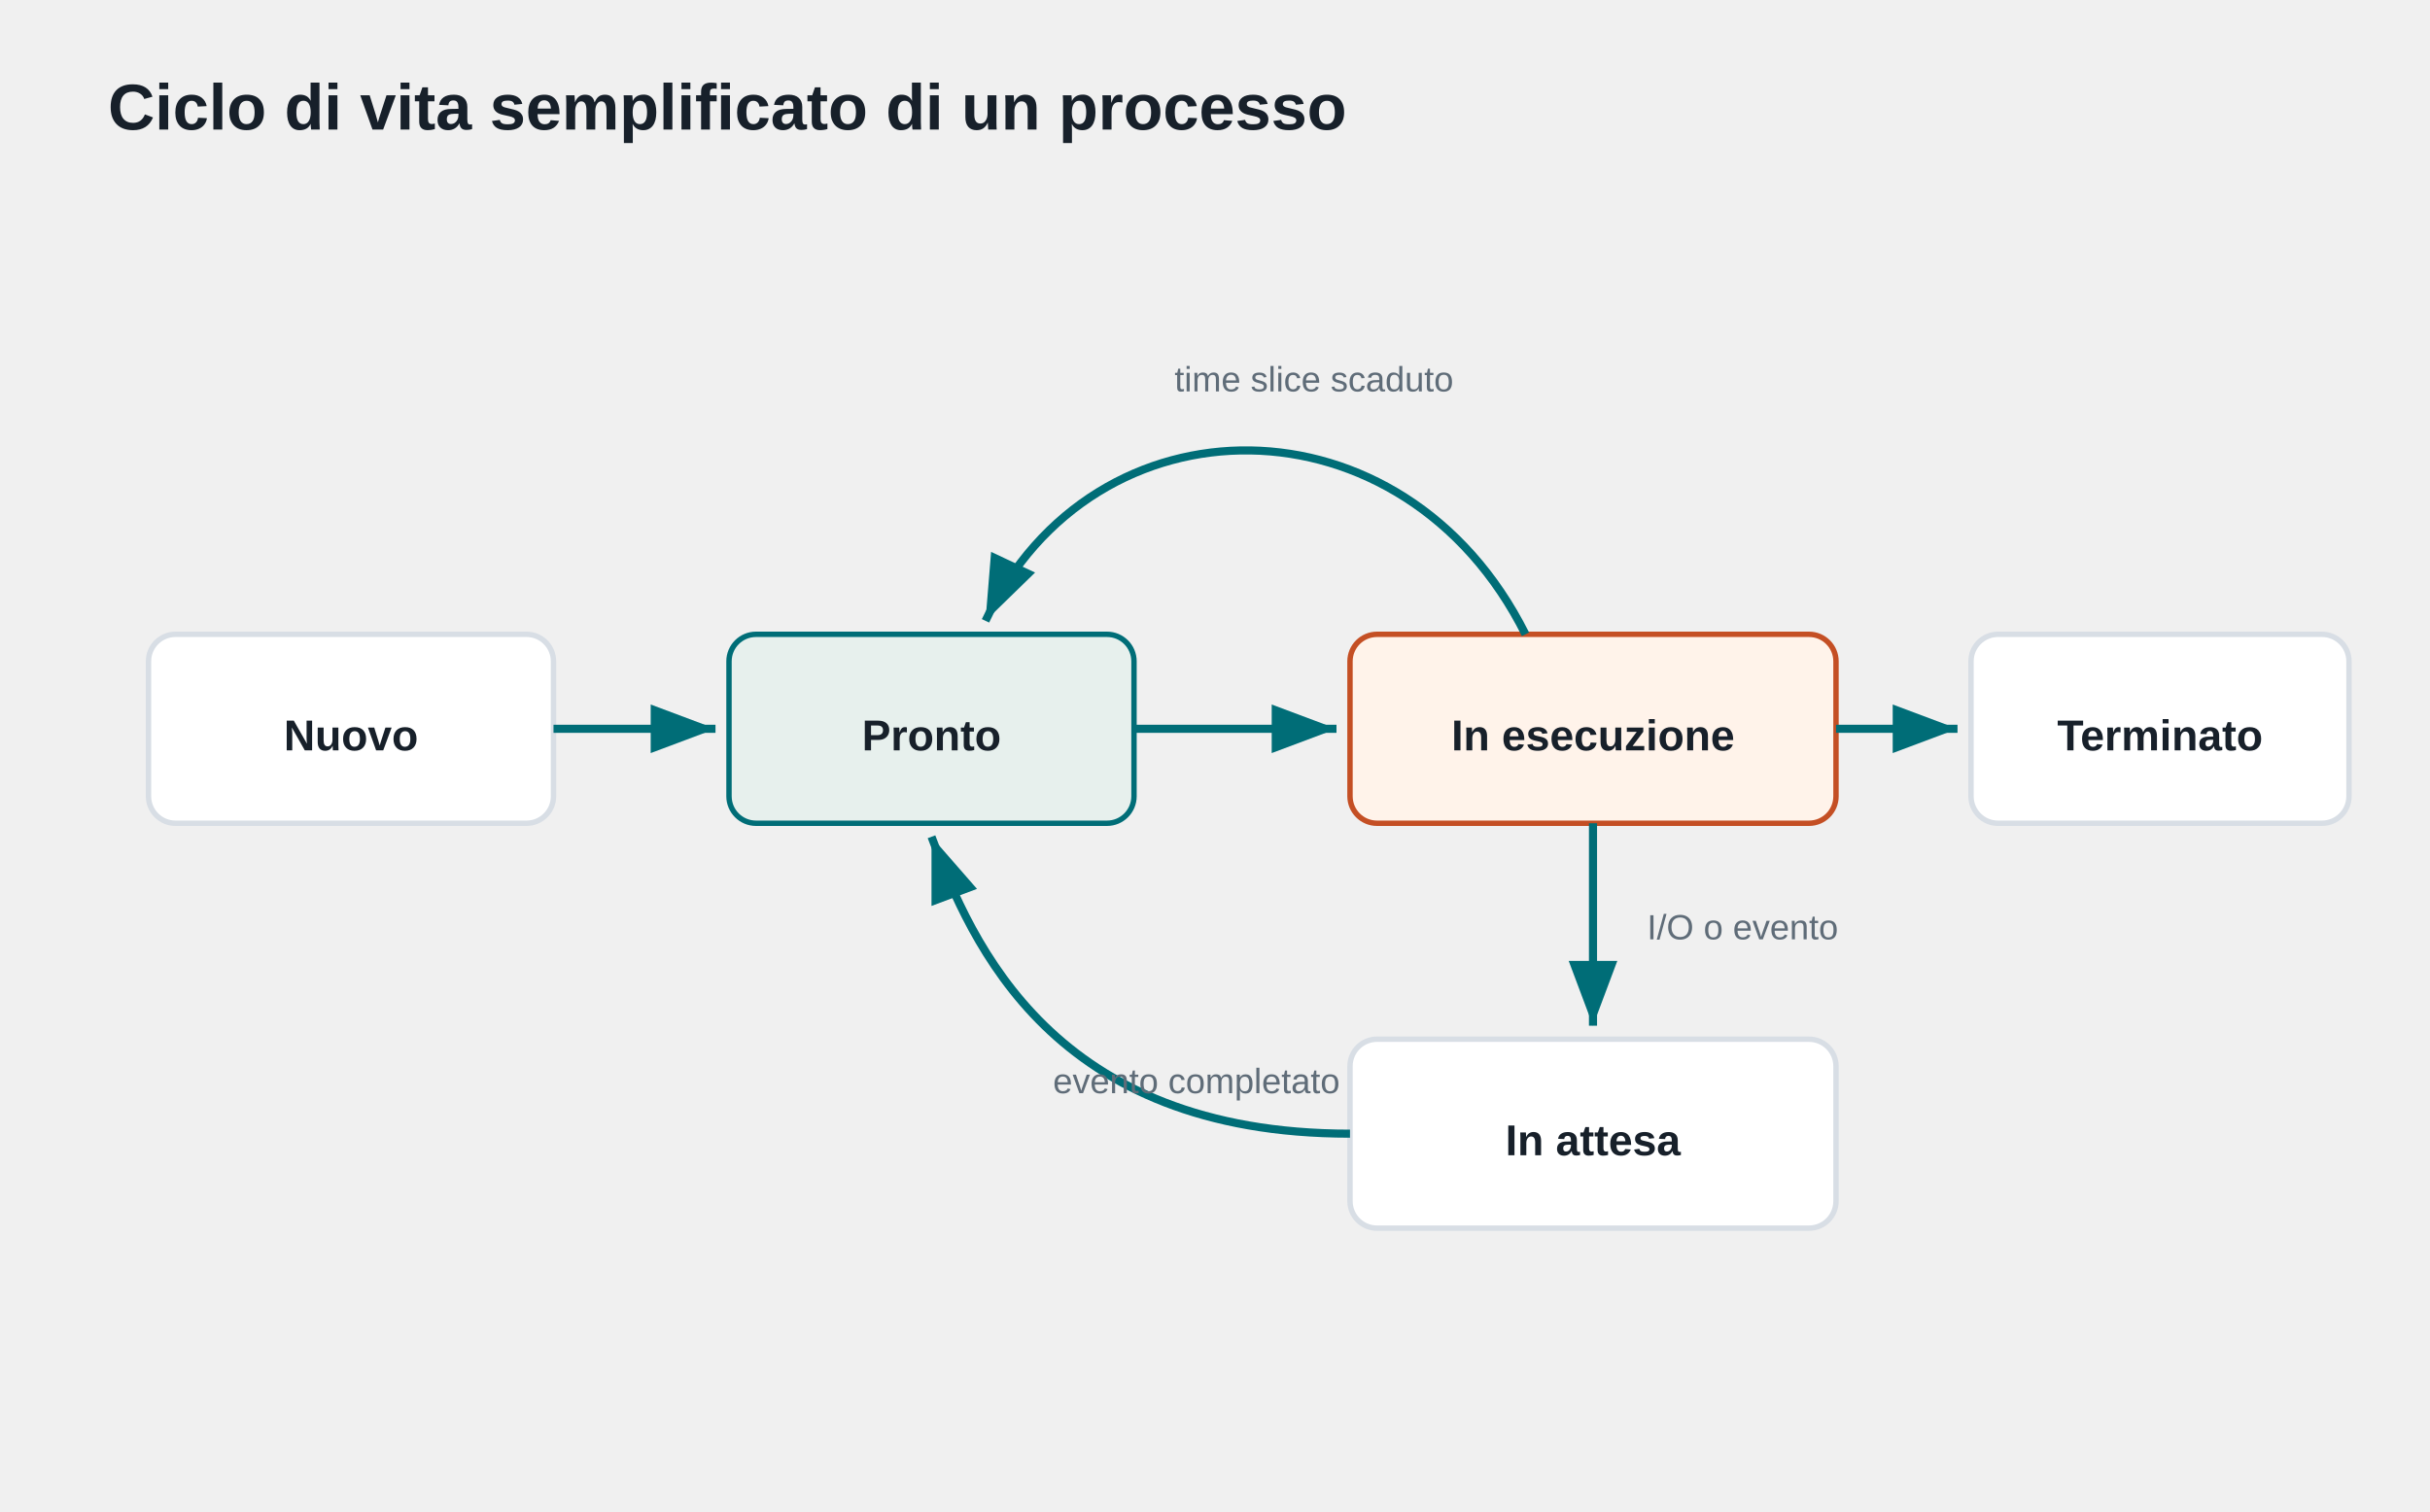
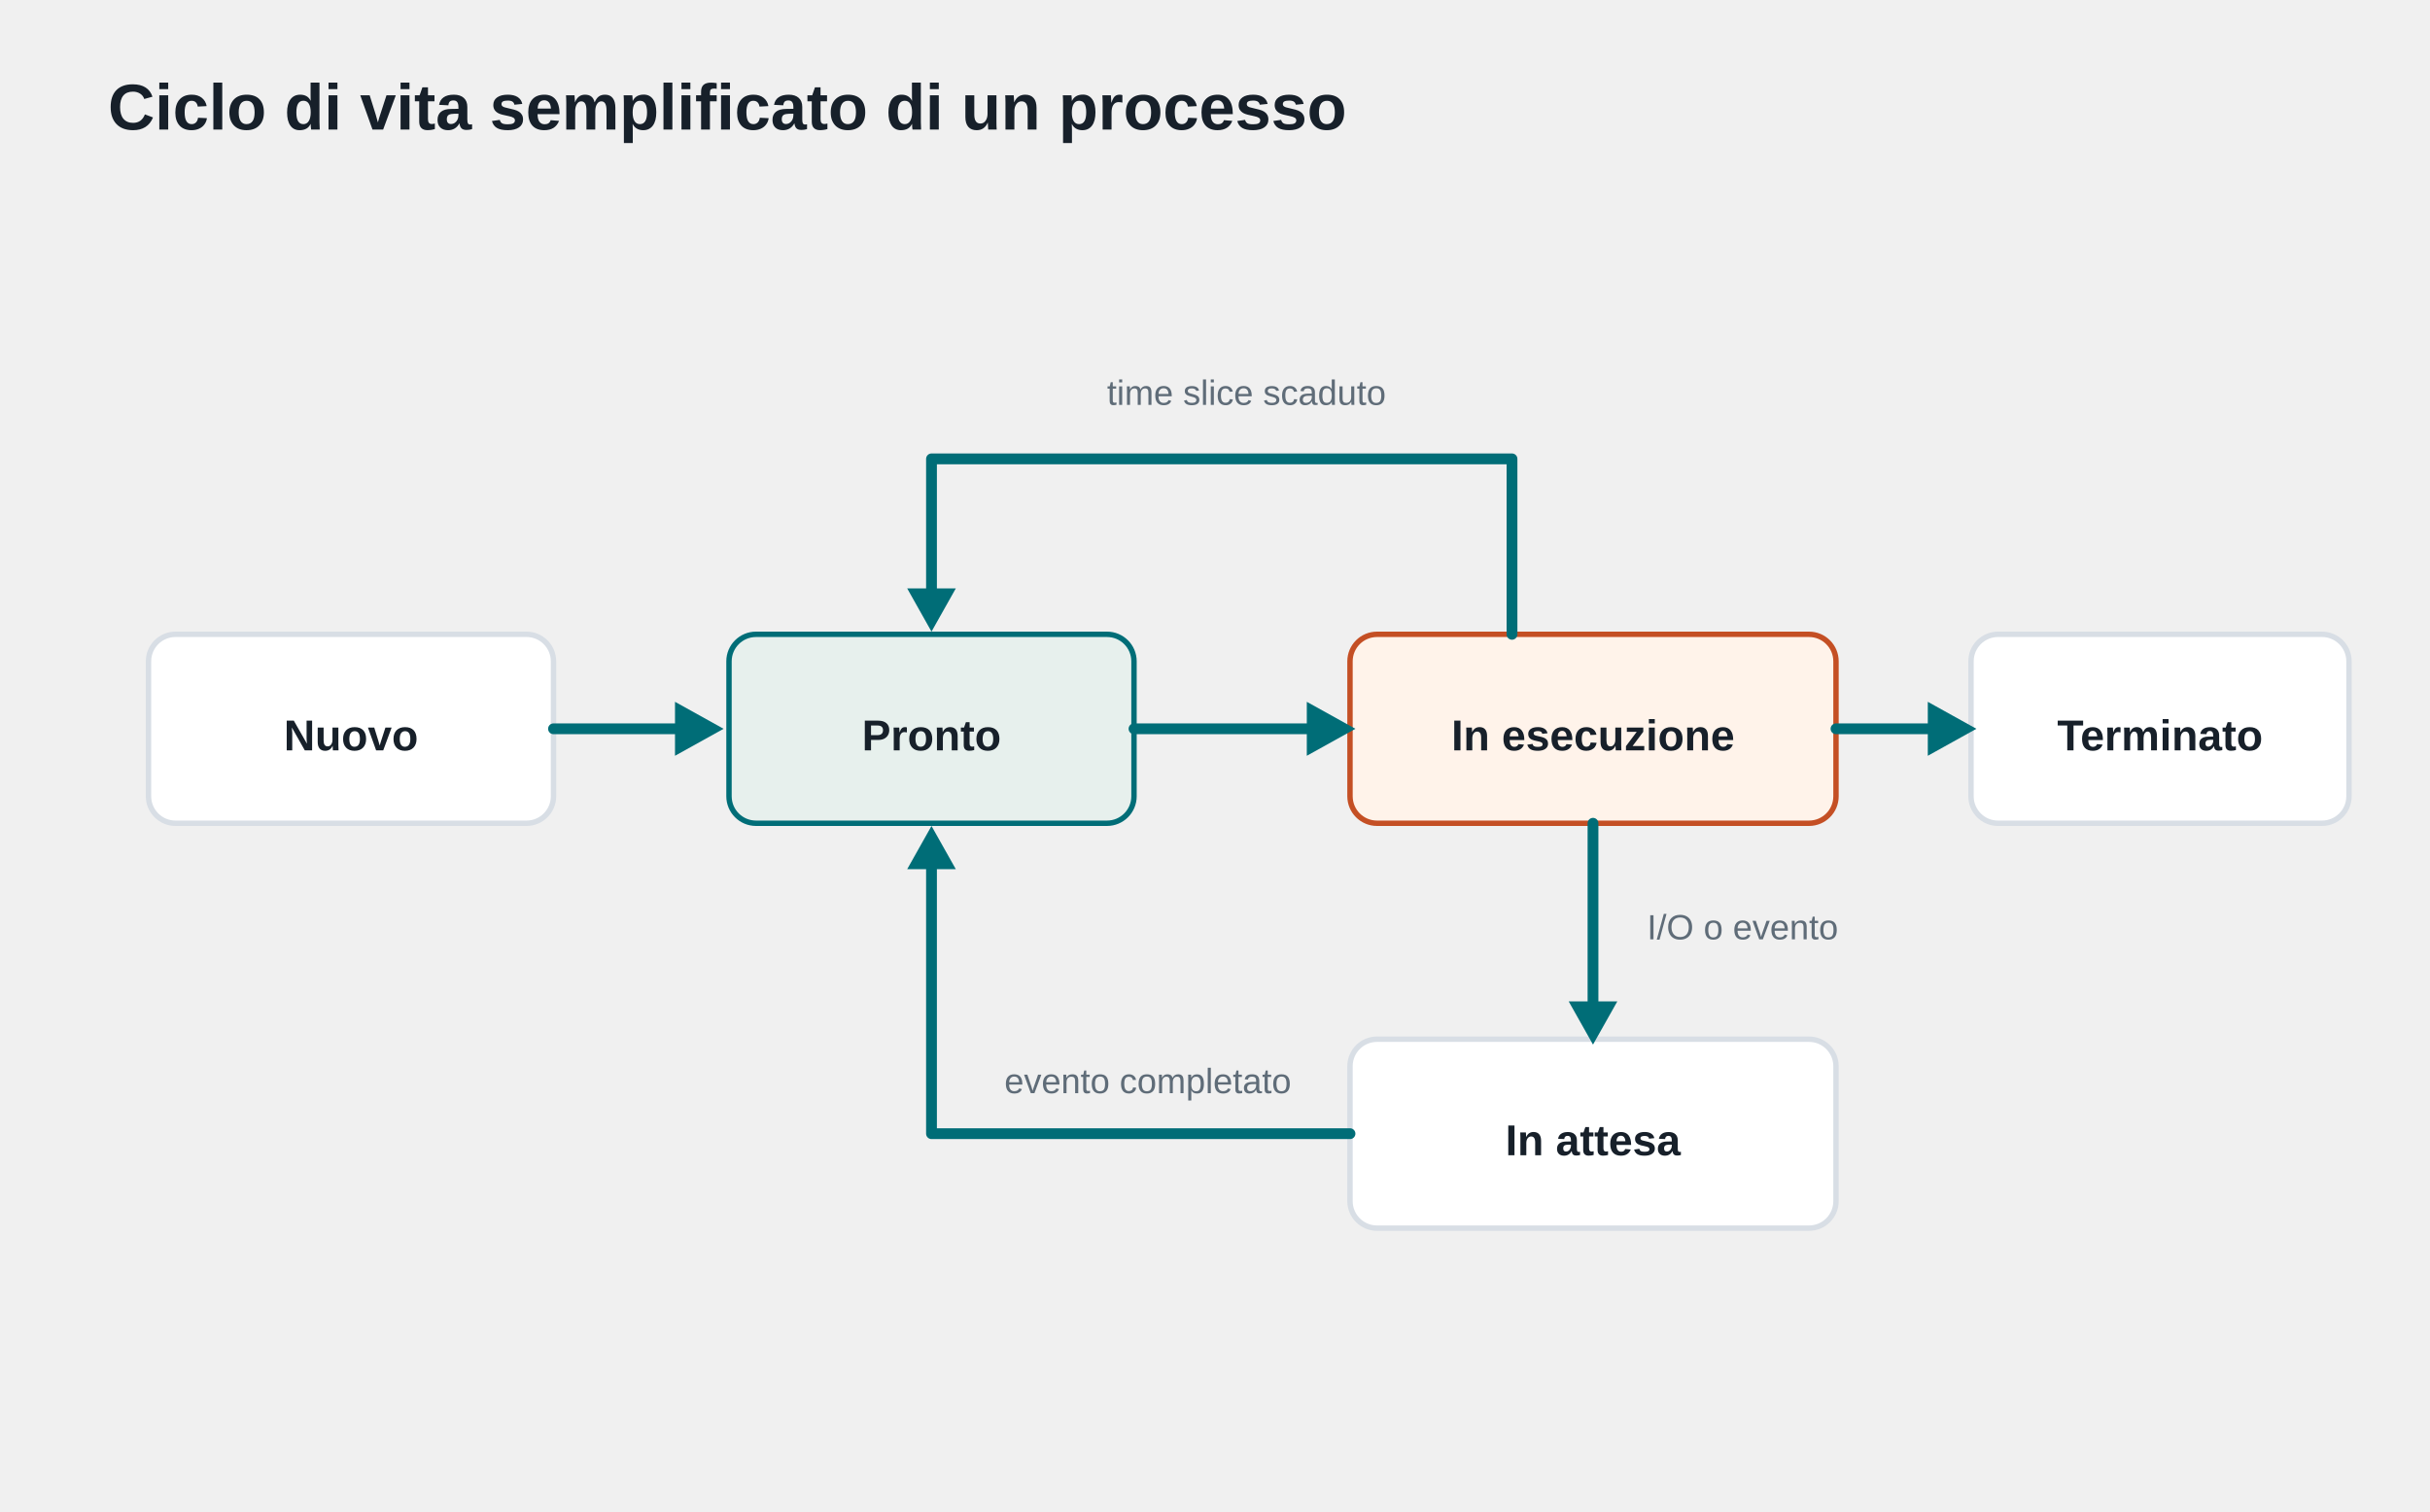
<svg xmlns="http://www.w3.org/2000/svg" viewBox="0 0 900 560" role="img" aria-labelledby="t d">
  <defs>
-     <marker id="arrow" markerWidth="10" markerHeight="10" refX="8" refY="3" orient="auto">
-       <path d="M0,0 L8,3 L0,6 Z" fill="#006d77" />
-     </marker>
    <style>
  text{font-family:Arial,Helvetica,sans-serif;fill:#17202a}
  .title{font-size:24px;font-weight:700}
  .label{font-size:16px;font-weight:700}
  .small{font-size:13px;fill:#5f6c78}
  .box{fill:#fff;stroke:#d8dee5;stroke-width:2;rx:10}
  .accent{fill:#e7f0ed;stroke:#006d77;stroke-width:2;rx:10}
  .warn{fill:#fff3ea;stroke:#c44f24;stroke-width:2;rx:10}
-   .line{stroke:#006d77;stroke-width:3;fill:none;marker-end:url(#arrow)}
+   .arrow-line{stroke:#006d77;stroke-width:4;stroke-linecap:round;stroke-linejoin:round;fill:none}
+   .arrow-head{fill:#006d77}
</style>
  </defs>
  <text x="40" y="48" class="title">Ciclo di vita semplificato di un processo</text>
  <rect x="55" y="235" width="150" height="70" class="box" />
  <text x="130" y="278" text-anchor="middle" class="label">Nuovo</text>
  <rect x="270" y="235" width="150" height="70" class="accent" />
  <text x="345" y="278" text-anchor="middle" class="label">Pronto</text>
  <rect x="500" y="235" width="180" height="70" class="warn" />
  <text x="590" y="278" text-anchor="middle" class="label">In esecuzione</text>
  <rect x="500" y="385" width="180" height="70" class="box" />
  <text x="590" y="428" text-anchor="middle" class="label">In attesa</text>
  <rect x="730" y="235" width="140" height="70" class="box" />
  <text x="800" y="278" text-anchor="middle" class="label">Terminato</text>
-   <path d="M205 270 H265" class="line" />
-   <path d="M420 270 H495" class="line" />
-   <path d="M680 270 H725" class="line" />
-   <path d="M590 305 V380" class="line" />
+   <line x1="205" y1="270" x2="254" y2="270" class="arrow-line" />
+   <polygon points="268,270 250,260 250,280" class="arrow-head" />
+   <line x1="420" y1="270" x2="488" y2="270" class="arrow-line" />
+   <polygon points="502,270 484,260 484,280" class="arrow-head" />
+   <line x1="680" y1="270" x2="718" y2="270" class="arrow-line" />
+   <polygon points="732,270 714,260 714,280" class="arrow-head" />
+   <line x1="590" y1="305" x2="590" y2="373" class="arrow-line" />
+   <polygon points="590,387 581,371 599,371" class="arrow-head" />
  <text x="610" y="348" class="small">I/O o evento</text>
-   <path d="M500 420 C390 420 360 350 345 310" class="line" />
-   <text x="390" y="405" class="small">evento completato</text>
-   <path d="M565 235 C520 145 405 145 365 230" class="line" />
-   <text x="435" y="145" class="small">time slice scaduto</text>
+   <polyline points="500,420 345,420 345,318" class="arrow-line" />
+   <polygon points="345,306 336,322 354,322" class="arrow-head" />
+   <text x="372" y="405" class="small">evento completato</text>
+   <polyline points="560,235 560,170 345,170 345,222" class="arrow-line" />
+   <polygon points="345,234 336,218 354,218" class="arrow-head" />
+   <text x="410" y="150" class="small">time slice scaduto</text>
</svg>
